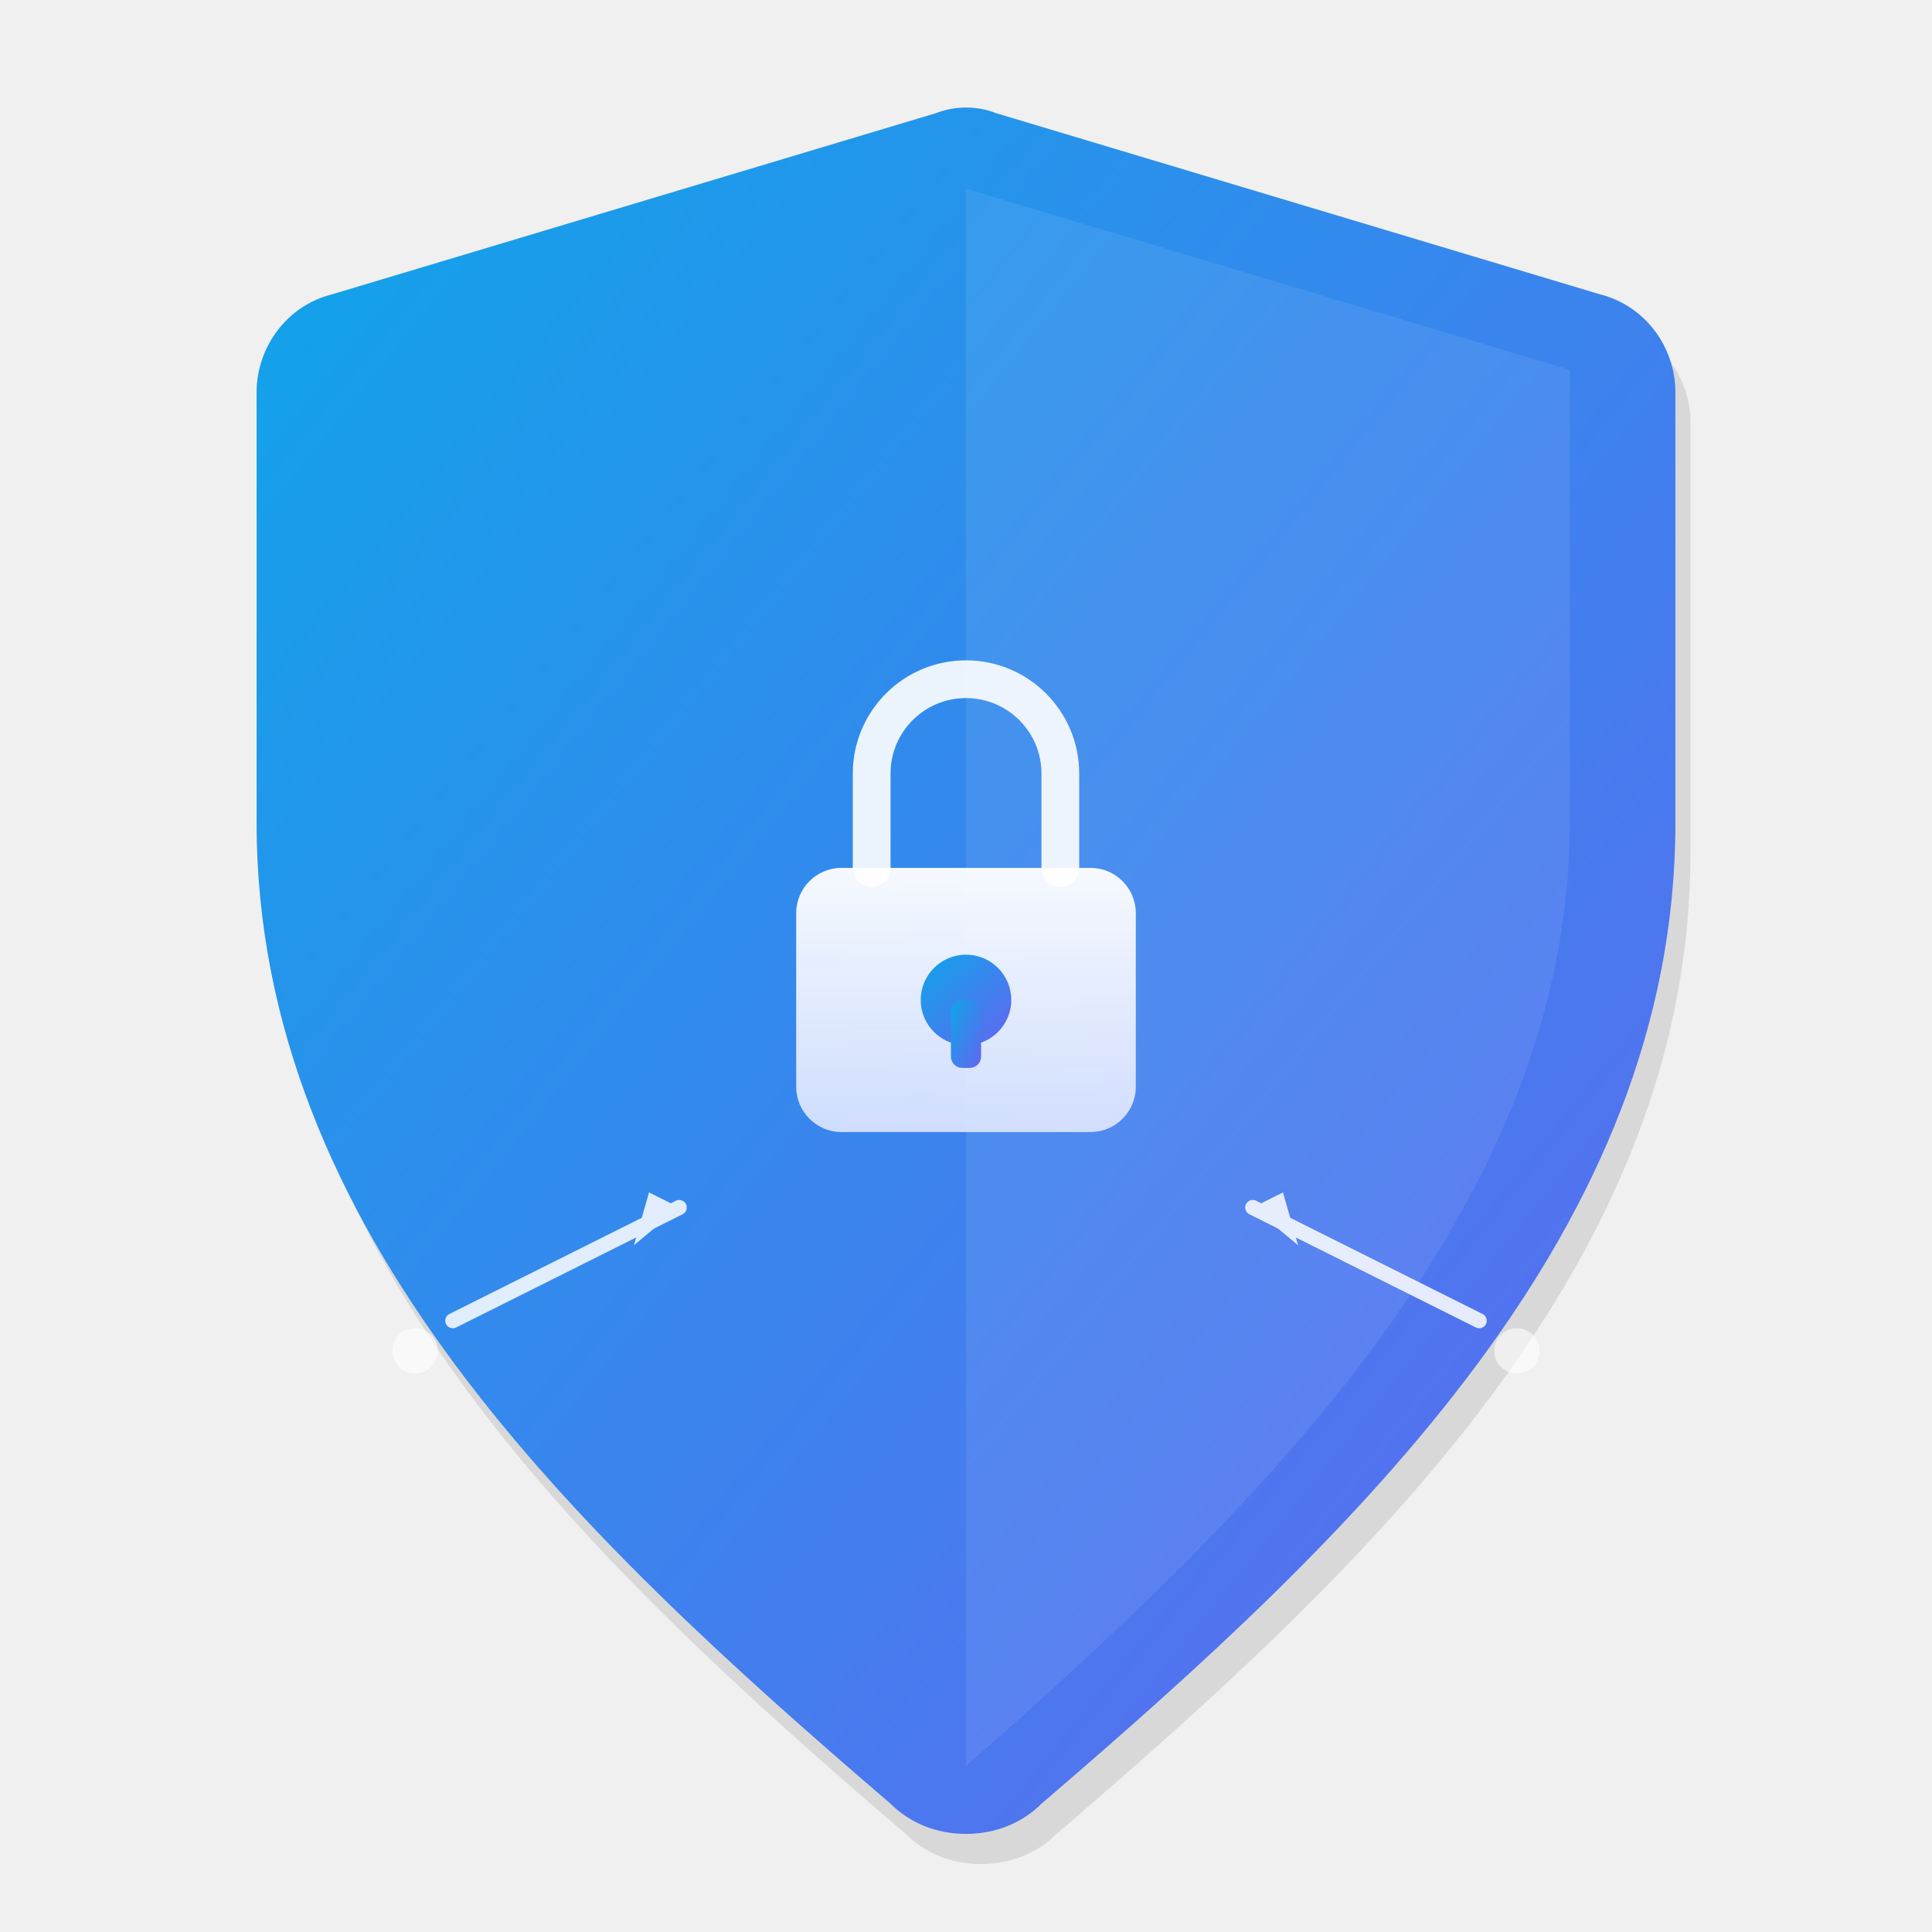
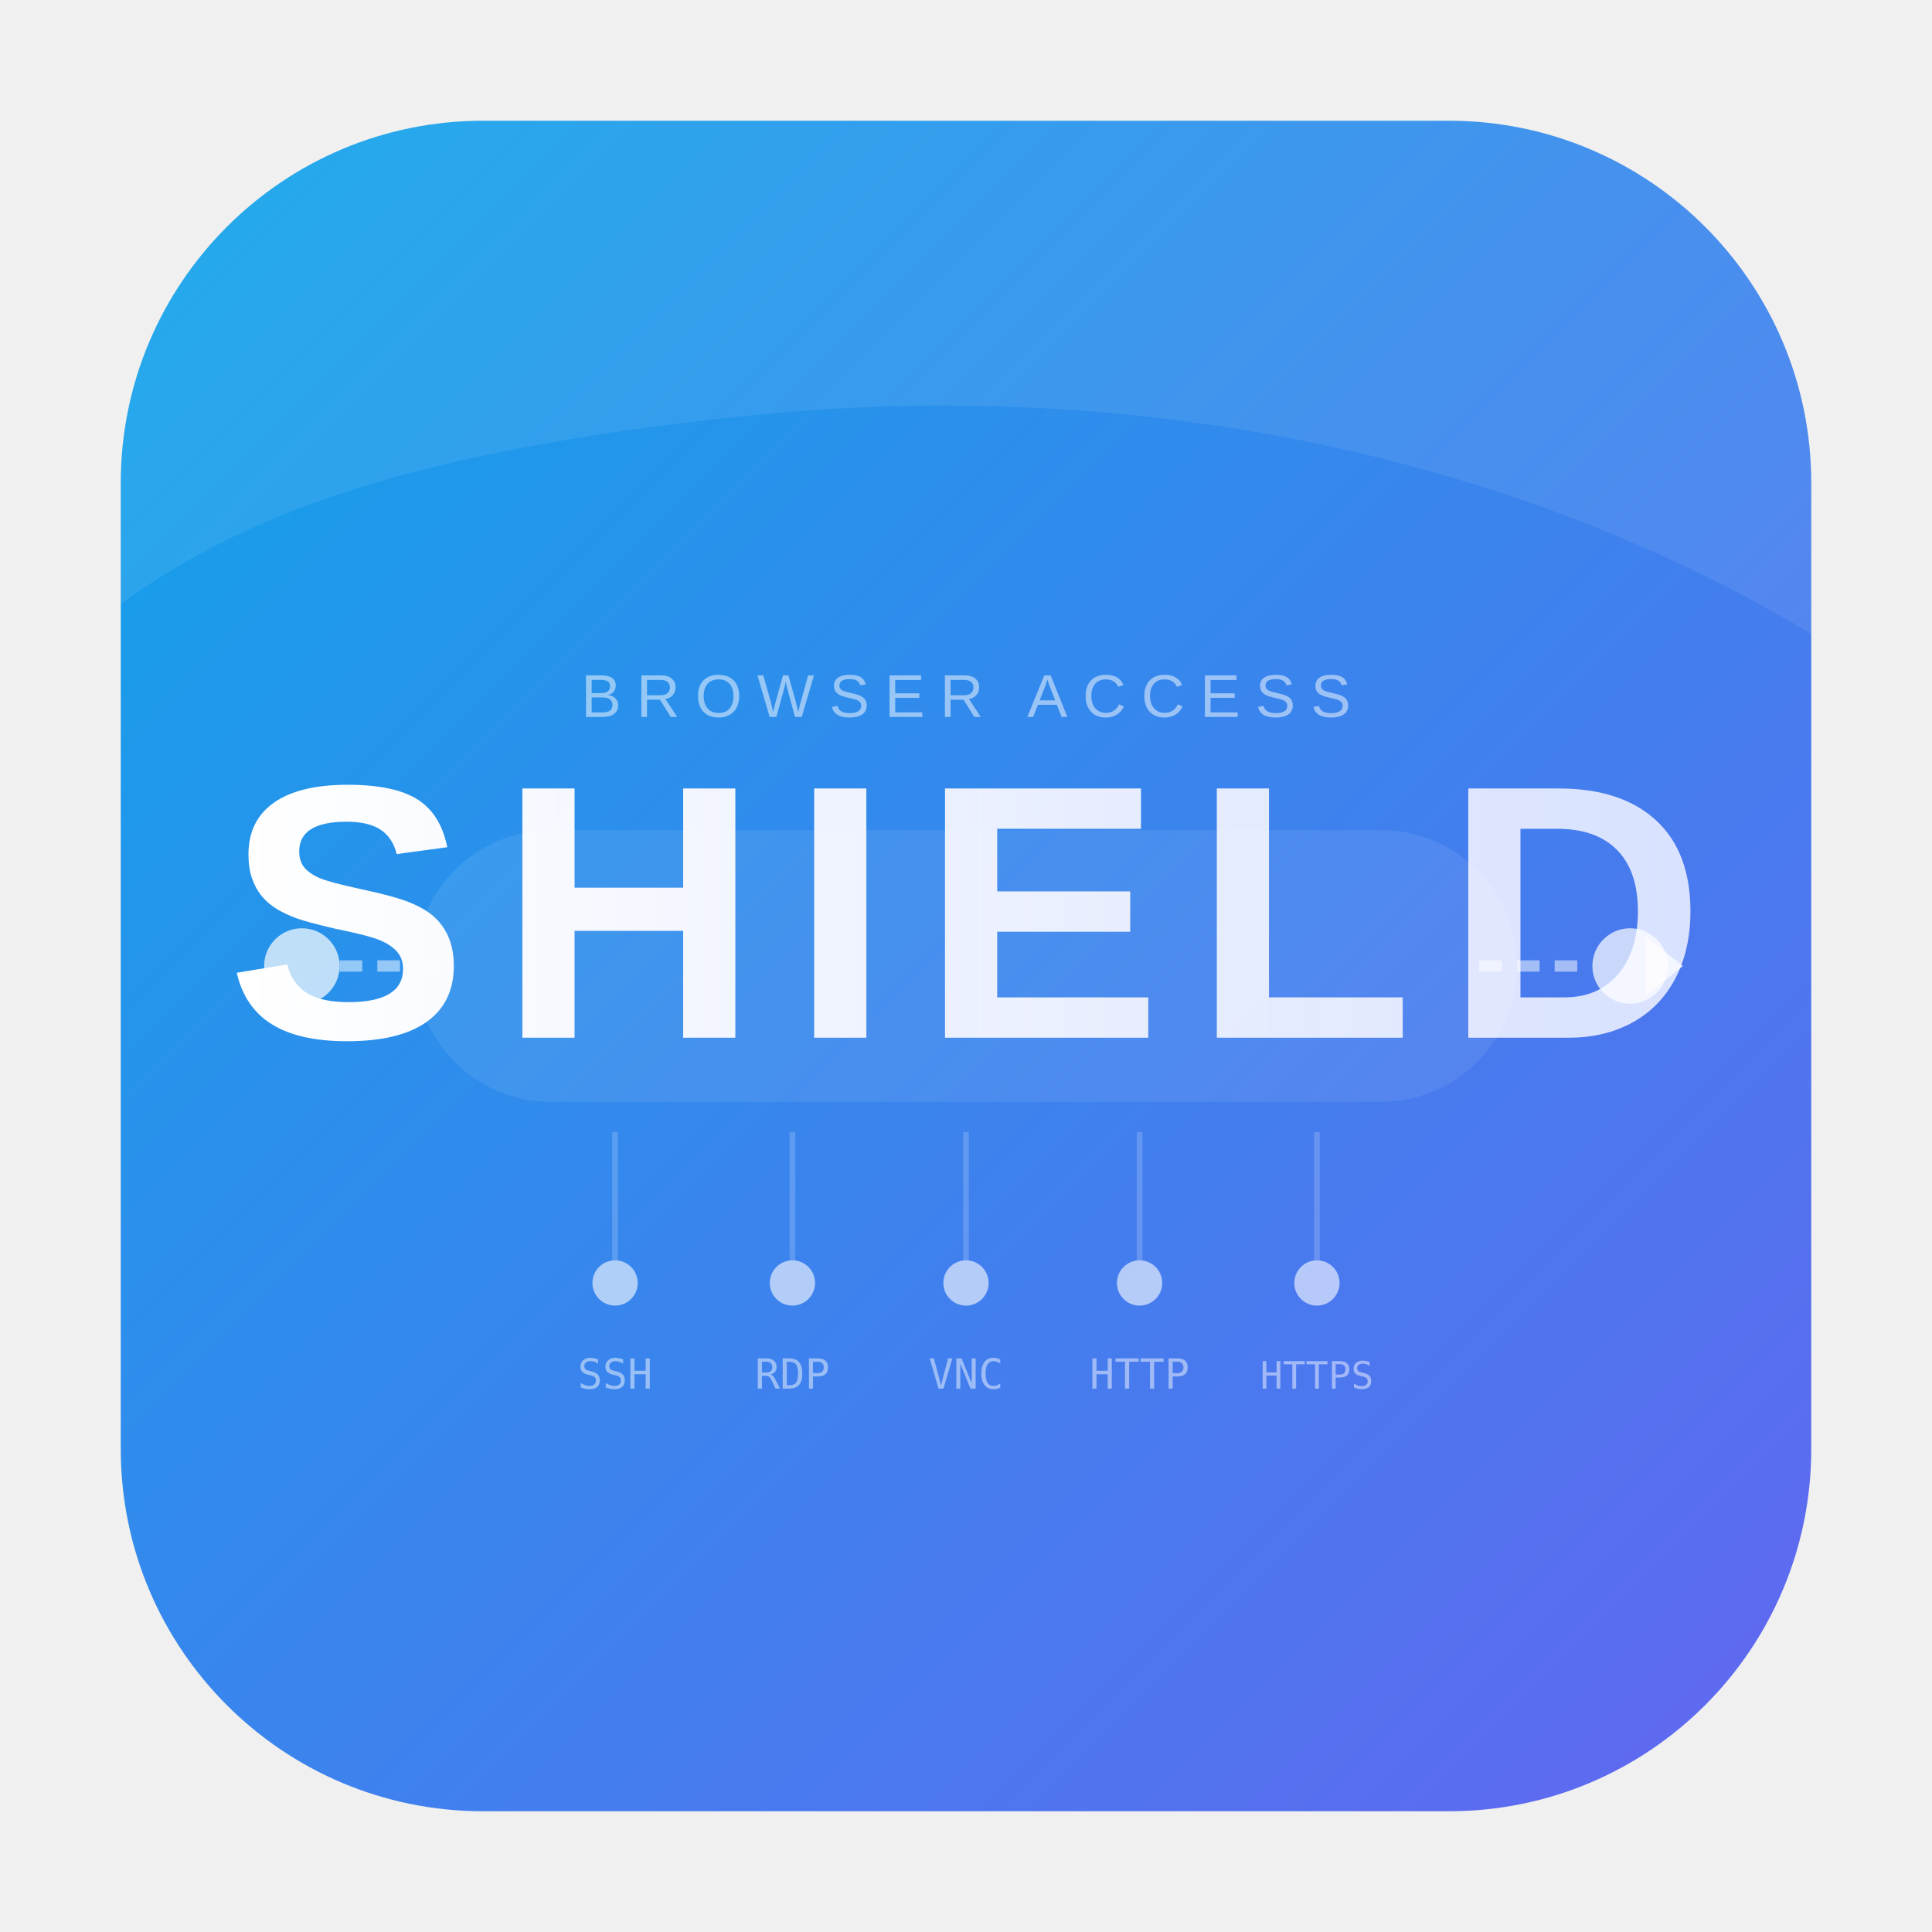
<svg xmlns="http://www.w3.org/2000/svg" viewBox="0 0 512 512" width="512" height="512">
  <defs>
-     <linearGradient id="shieldGrad" x1="0%" y1="0%" x2="100%" y2="100%">
-       <stop offset="0%" style="stop-color:#0ea5e9;stop-opacity:1" />
-       <stop offset="100%" style="stop-color:#6366f1;stop-opacity:1" />
+     <linearGradient id="bg" x1="0%" y1="0%" x2="100%" y2="100%">
+       <stop offset="0%" style="stop-color:#0ea5e9" />
+       <stop offset="100%" style="stop-color:#6366f1" />
    </linearGradient>
-     <linearGradient id="lockGrad" x1="0%" y1="0%" x2="0%" y2="100%">
-       <stop offset="0%" style="stop-color:#ffffff;stop-opacity:0.95" />
-       <stop offset="100%" style="stop-color:#e0e7ff;stop-opacity:0.9" />
+     <linearGradient id="textGrad" x1="0%" y1="0%" x2="100%" y2="0%">
+       <stop offset="0%" style="stop-color:#ffffff;stop-opacity:1" />
+       <stop offset="100%" style="stop-color:#e0e7ff;stop-opacity:0.95" />
    </linearGradient>
  </defs>
-   <path d="M256 490c-8 0-15-3-20-8C152 410 68 330 68 222V108c0-12 8-23 20-26l160-48c5-2 11-2 16 0l160 48c12 3 20 14 20 26v114c0 108-84 188-168 260-5 5-12 8-20 8z" fill="#000" opacity="0.1" transform="translate(4,4)" />
-   <path d="M256 486c-8 0-15-3-20-8C152 406 68 326 68 218V104c0-12 8-23 20-26l160-48c5-2 11-2 16 0l160 48c12 3 20 14 20 26v114c0 108-84 188-168 260-5 5-12 8-20 8z" fill="url(#shieldGrad)" />
-   <path d="M256 50l160 48v120c0 100-80 180-160 250V50z" fill="#ffffff" opacity="0.08" />
-   <g transform="translate(256,240)">
-     <rect x="-45" y="-10" width="90" height="70" rx="12" fill="url(#lockGrad)" />
-     <path d="M-25-10 v-25 a25,25 0 0,1 50,0 v25" fill="none" stroke="#fff" stroke-width="10" stroke-linecap="round" opacity="0.9" />
-     <circle cx="0" cy="25" r="12" fill="url(#shieldGrad)" />
-     <rect x="-4" y="25" width="8" height="18" rx="3" fill="url(#shieldGrad)" />
+   <rect x="32" y="32" width="448" height="448" rx="96" fill="url(#bg)" />
+   <path d="M128 32h256a96 96 0 0 1 96 96v40C400 120 300 100 200 110S60 140 32 160v-32A96 96 0 0 1 128 32z" fill="#fff" opacity="0.08" />
+   <circle cx="80" cy="256" r="10" fill="#fff" opacity="0.7" />
+   <line x1="90" y1="256" x2="120" y2="256" stroke="#fff" stroke-width="3" opacity="0.5" stroke-dasharray="6,4" />
+   <text x="256" y="275" text-anchor="middle" font-family="'SF Pro Display', -apple-system, 'Helvetica Neue', Arial, sans-serif" font-size="96" font-weight="800" letter-spacing="8" fill="url(#textGrad)">
+     SHIELD
+   </text>
+   <rect x="110" y="220" width="292" height="72" rx="36" fill="#fff" opacity="0.08" />
+   <line x1="392" y1="256" x2="418" y2="256" stroke="#fff" stroke-width="3" opacity="0.5" stroke-dasharray="6,4" />
+   <circle cx="432" cy="256" r="10" fill="#fff" opacity="0.7" />
+   <polygon points="446,256 436,248 436,264" fill="#fff" opacity="0.7" />
+   <g opacity="0.6">
+     <circle cx="163" cy="340" r="6" fill="#fff" />
+     <circle cx="210" cy="340" r="6" fill="#fff" />
+     <circle cx="256" cy="340" r="6" fill="#fff" />
+     <circle cx="302" cy="340" r="6" fill="#fff" />
+     <circle cx="349" cy="340" r="6" fill="#fff" />
+     <text x="163" y="368" text-anchor="middle" font-family="monospace" font-size="11" fill="#fff" opacity="0.8">SSH</text>
+     <text x="210" y="368" text-anchor="middle" font-family="monospace" font-size="11" fill="#fff" opacity="0.8">RDP</text>
+     <text x="256" y="368" text-anchor="middle" font-family="monospace" font-size="11" fill="#fff" opacity="0.8">VNC</text>
+     <text x="302" y="368" text-anchor="middle" font-family="monospace" font-size="11" fill="#fff" opacity="0.8">HTTP</text>
+     <text x="349" y="368" text-anchor="middle" font-family="monospace" font-size="10" fill="#fff" opacity="0.8">HTTPS</text>
+     <line x1="163" y1="334" x2="163" y2="300" stroke="#fff" stroke-width="1.5" opacity="0.3" />
+     <line x1="210" y1="334" x2="210" y2="300" stroke="#fff" stroke-width="1.5" opacity="0.3" />
+     <line x1="256" y1="334" x2="256" y2="300" stroke="#fff" stroke-width="1.5" opacity="0.3" />
+     <line x1="302" y1="334" x2="302" y2="300" stroke="#fff" stroke-width="1.5" opacity="0.3" />
+     <line x1="349" y1="334" x2="349" y2="300" stroke="#fff" stroke-width="1.5" opacity="0.3" />
  </g>
-   <g opacity="0.85">
-     <line x1="120" y1="350" x2="180" y2="320" stroke="#fff" stroke-width="4" stroke-linecap="round" />
-     <polygon points="180,320 168,330 172,316" fill="#fff" />
-     <line x1="392" y1="350" x2="332" y2="320" stroke="#fff" stroke-width="4" stroke-linecap="round" />
-     <polygon points="332,320 344,330 340,316" fill="#fff" />
-     <circle cx="110" cy="358" r="6" fill="#fff" opacity="0.7" />
-     <circle cx="402" cy="358" r="6" fill="#fff" opacity="0.7" />
-   </g>
+   <text x="256" y="190" text-anchor="middle" font-family="'SF Pro Display', -apple-system, 'Helvetica Neue', Arial, sans-serif" font-size="16" font-weight="500" letter-spacing="4" fill="#fff" opacity="0.5">
+     BROWSER ACCESS
+   </text>
</svg>
